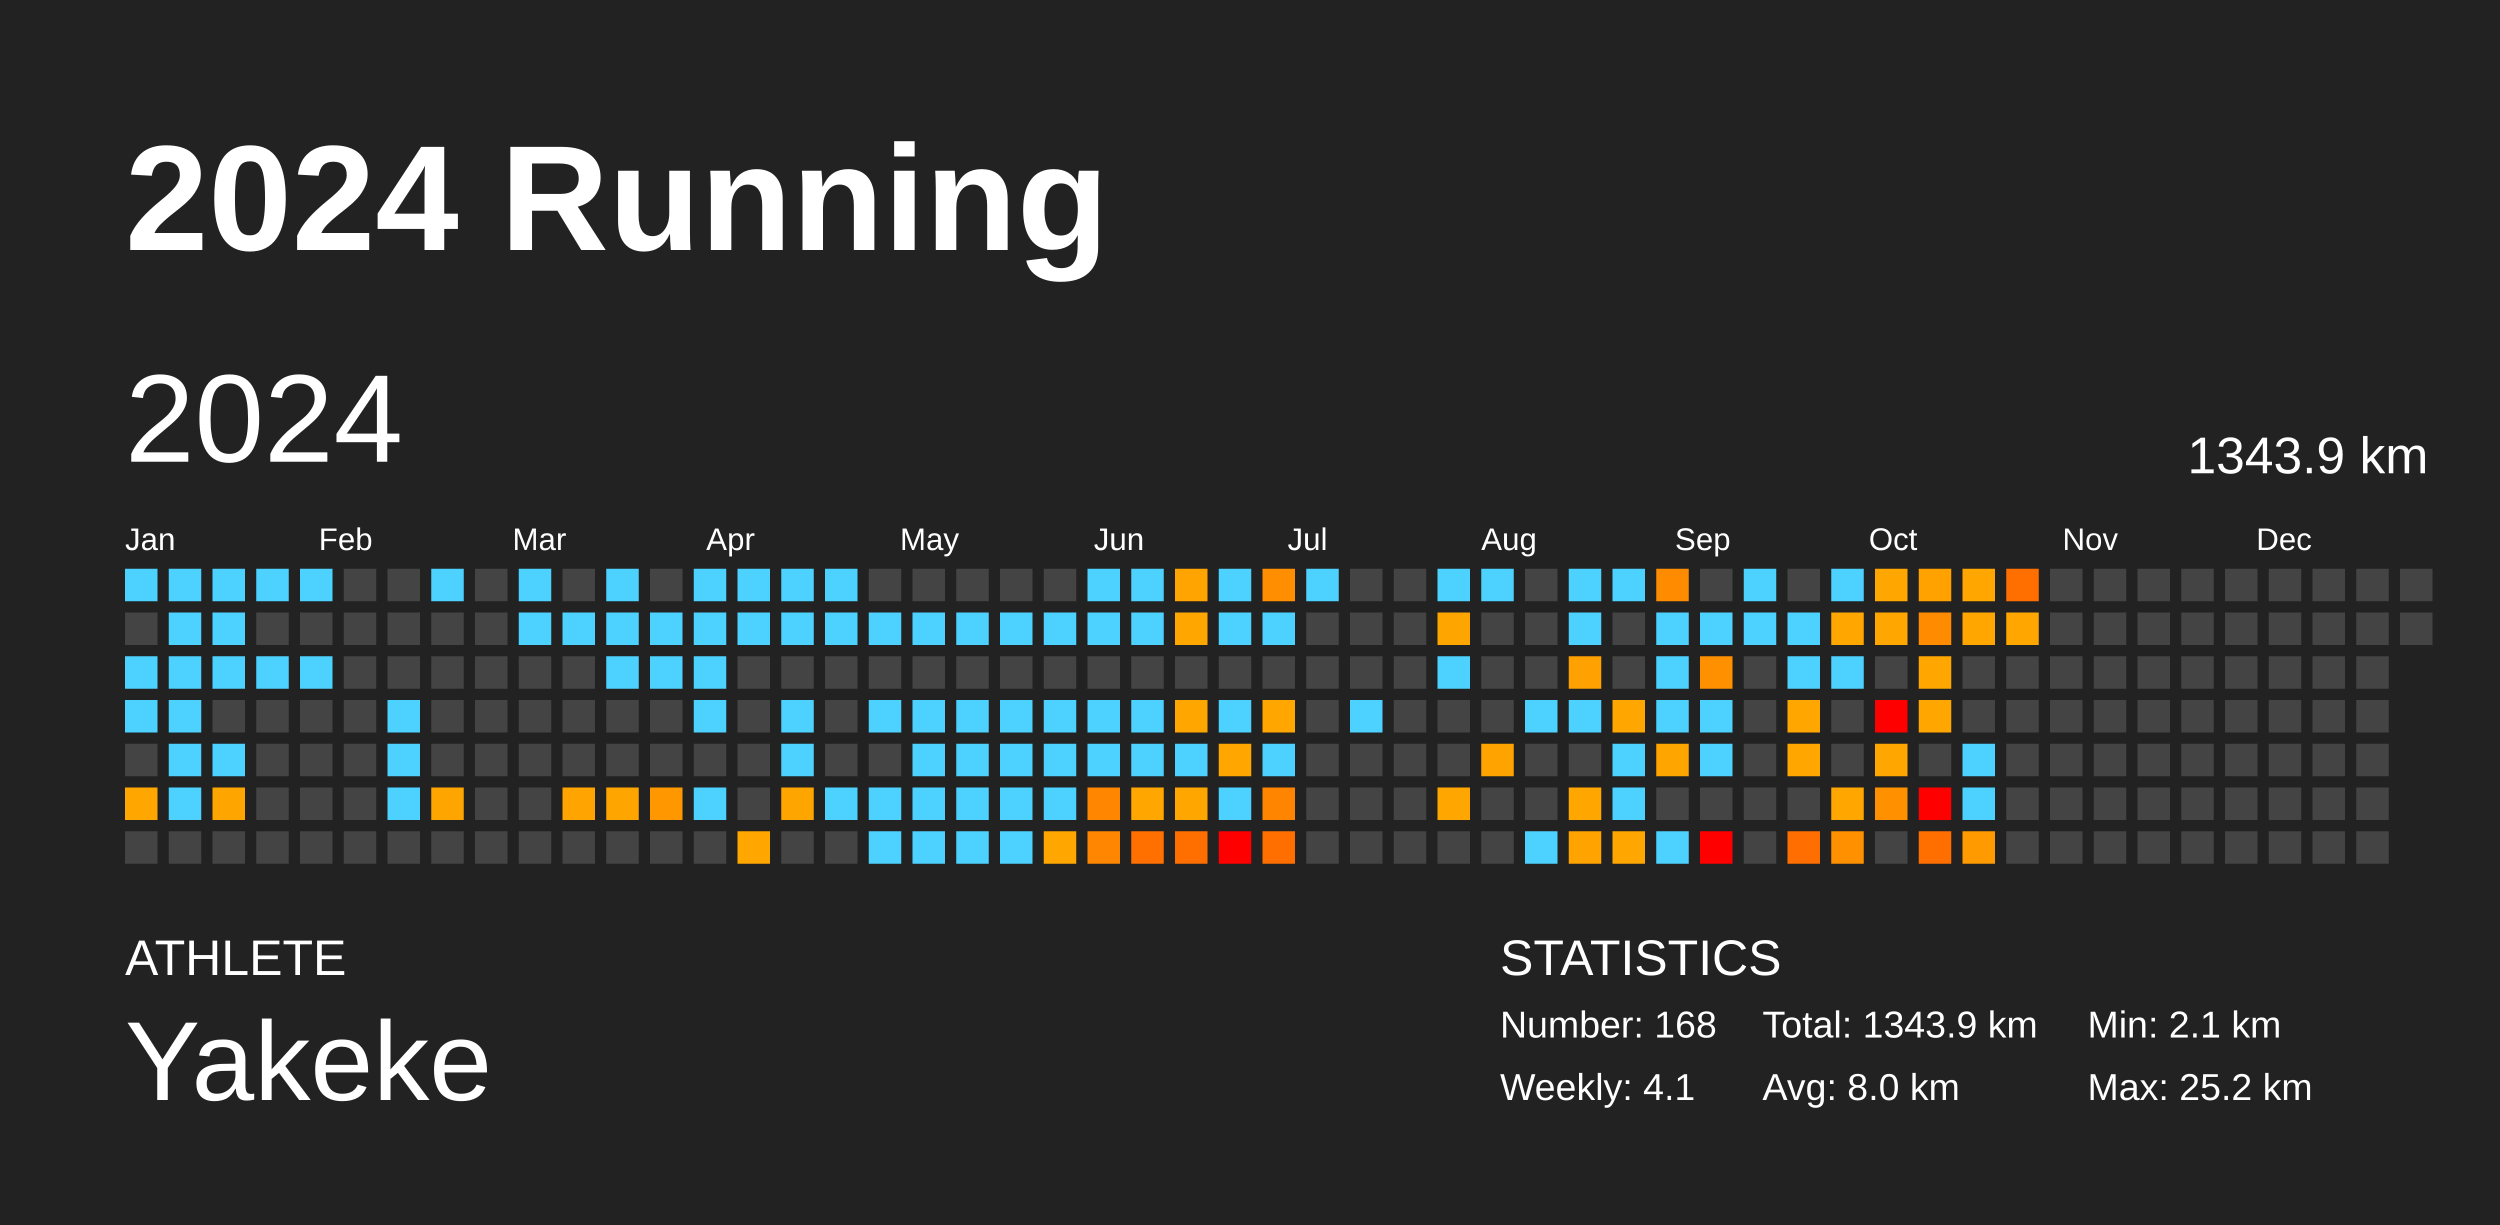
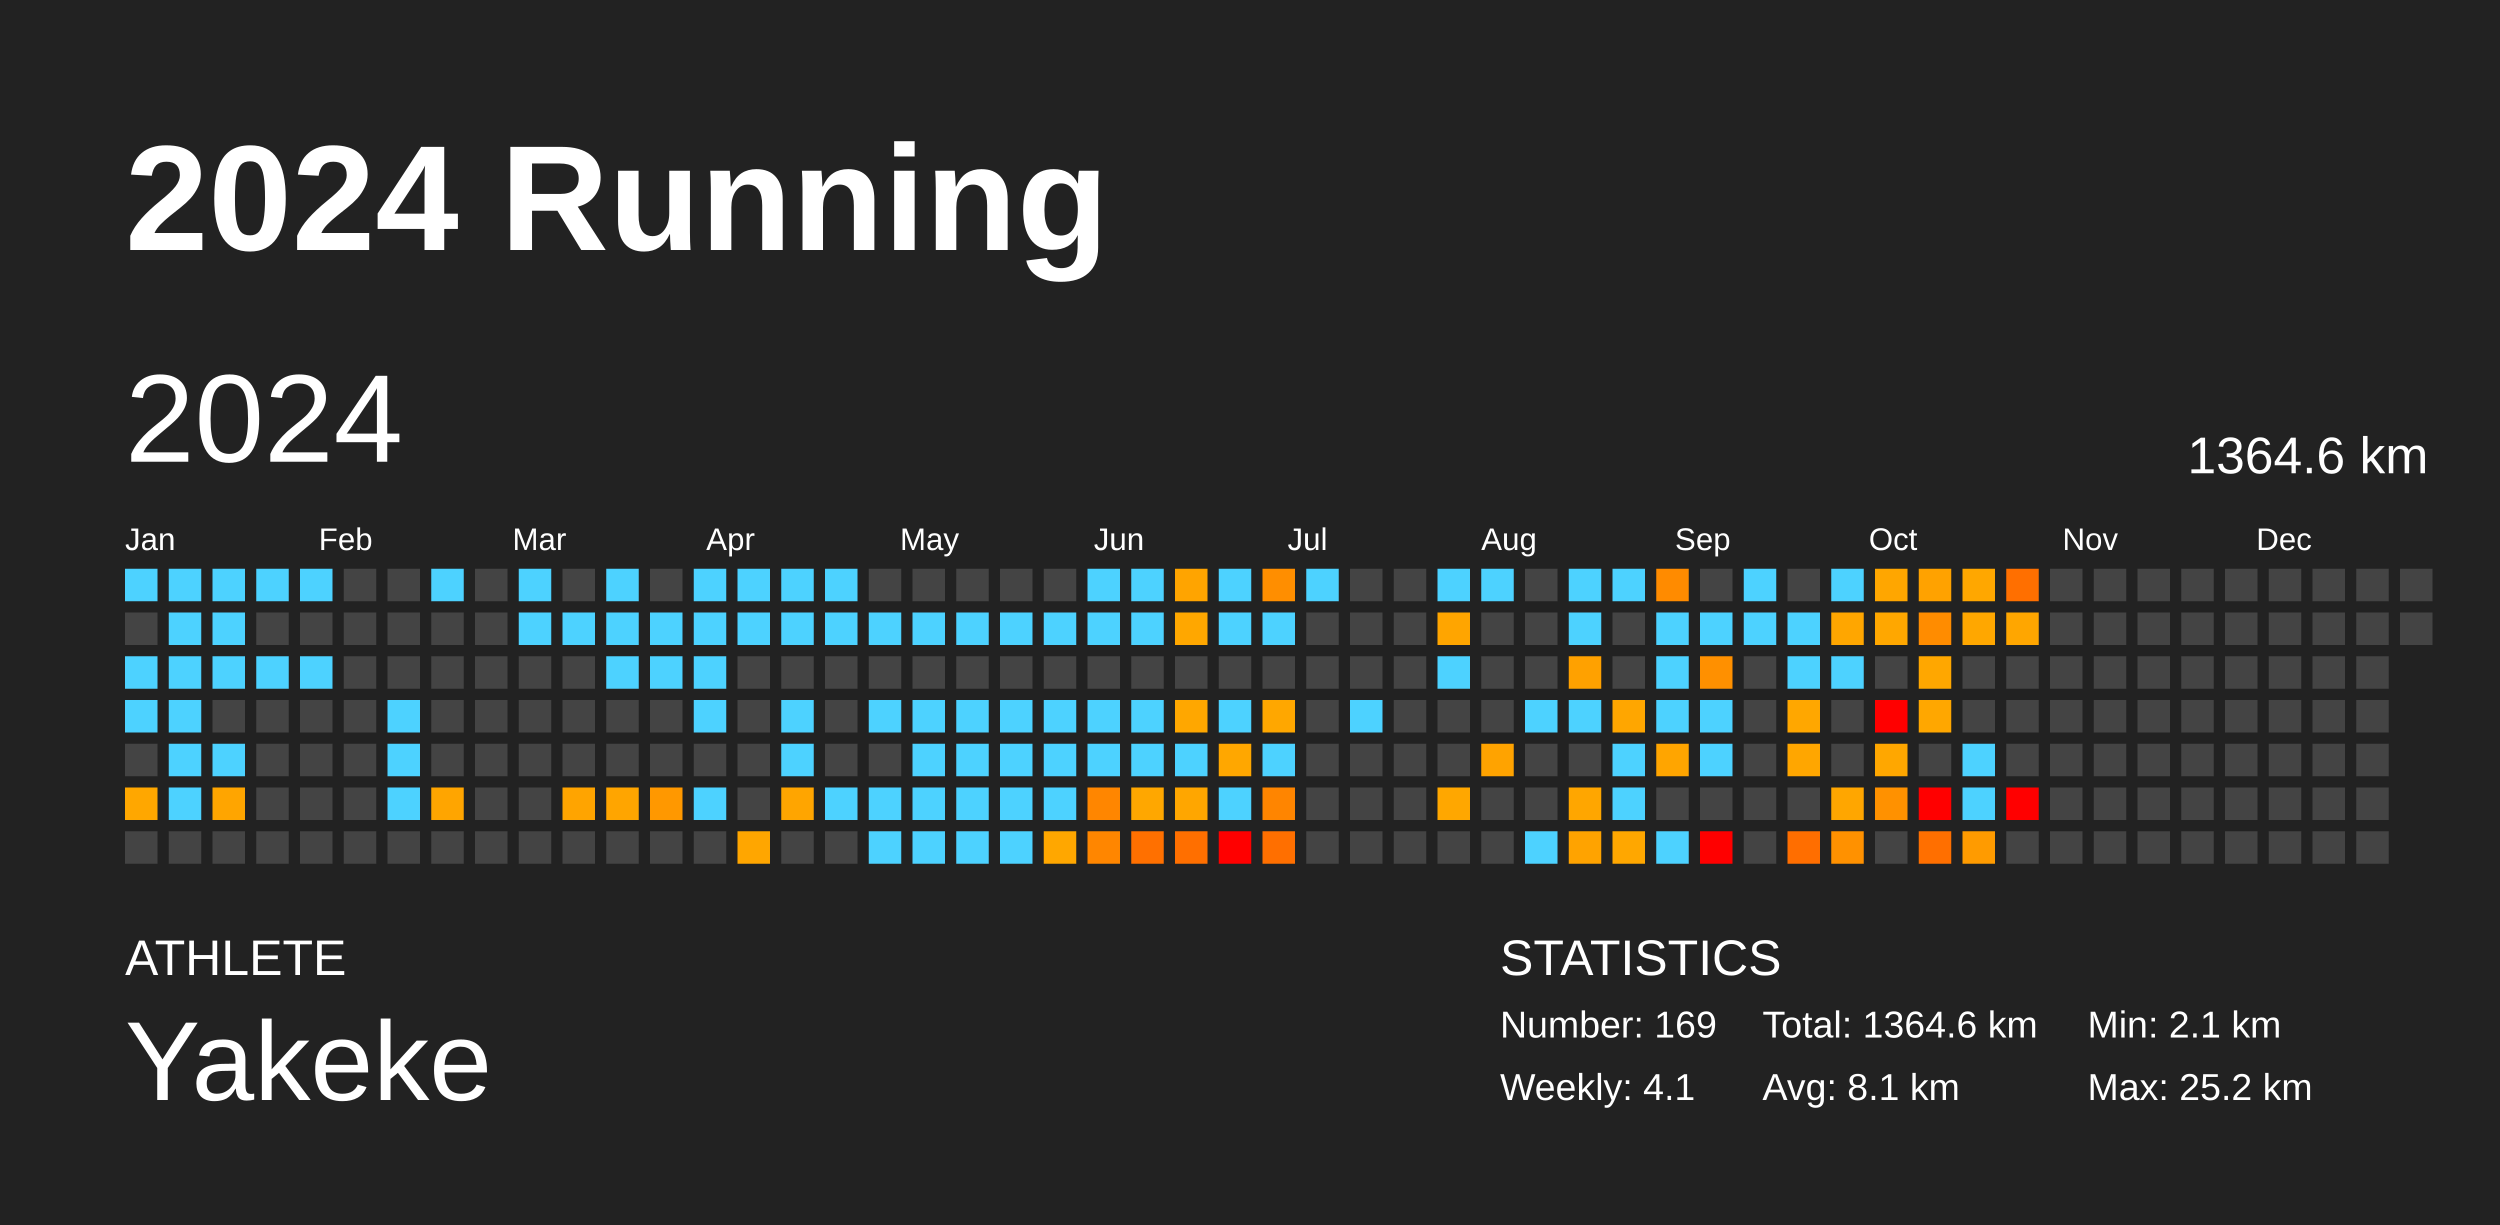
<svg xmlns="http://www.w3.org/2000/svg" baseProfile="full" height="98mm" version="1.1" viewBox="0,0,200,98" width="200mm">
  <defs />
  <rect fill="#222222" height="98" width="200" x="0" y="0" />
  <text fill="#FFFFFF" style="font-size:12px; font-family:Arial; font-weight:bold;" x="10" y="20">2024 Running</text>
  <text fill="#FFFFFF" style="font-size:4px; font-family:Arial" x="10" y="78">ATHLETE</text>
  <text fill="#FFFFFF" style="font-size:9px; font-family:Arial" x="10" y="88">Yakeke</text>
  <text fill="#FFFFFF" style="font-size:4px; font-family:Arial" x="120" y="78">STATISTICS</text>
-   <text fill="#FFFFFF" style="font-size:3px; font-family:Arial" x="120" y="83">Number: 168</text>
+   <text fill="#FFFFFF" style="font-size:3px; font-family:Arial" x="120" y="83">Number: 169</text>
  <text fill="#FFFFFF" style="font-size:3px; font-family:Arial" x="120" y="88">Weekly: 4.1</text>
-   <text fill="#FFFFFF" style="font-size:3px; font-family:Arial" x="141" y="83">Total: 1343.9 km</text>
-   <text fill="#FFFFFF" style="font-size:3px; font-family:Arial" x="141" y="88">Avg: 8.0 km</text>
+   <text fill="#FFFFFF" style="font-size:3px; font-family:Arial" x="141" y="83">Total: 1364.6 km</text>
+   <text fill="#FFFFFF" style="font-size:3px; font-family:Arial" x="141" y="88">Avg: 8.1 km</text>
  <text fill="#FFFFFF" style="font-size:3px; font-family:Arial" x="167" y="83">Min: 2.1 km</text>
  <text fill="#FFFFFF" style="font-size:3px; font-family:Arial" x="167" y="88">Max: 25.2 km</text>
  <text dominant-baseline="hanging" fill="#FFFFFF" style="font-size:10.0px; font-family:Arial;" x="10" y="30">2024</text>
-   <text dominant-baseline="hanging" fill="#FFFFFF" style="font-size:4.125px; font-family:Arial;" x="175" y="35">1343.9 km</text>
+   <text dominant-baseline="hanging" fill="#FFFFFF" style="font-size:4.125px; font-family:Arial;" x="175" y="35">1364.6 km</text>
  <text fill="#FFFFFF" style="font-size:2.5px; font-family:Arial" x="10.0" y="44">Jan</text>
  <text fill="#FFFFFF" style="font-size:2.5px; font-family:Arial" x="25.5" y="44">Feb</text>
  <text fill="#FFFFFF" style="font-size:2.5px; font-family:Arial" x="41.0" y="44">Mar</text>
  <text fill="#FFFFFF" style="font-size:2.5px; font-family:Arial" x="56.5" y="44">Apr</text>
  <text fill="#FFFFFF" style="font-size:2.5px; font-family:Arial" x="72.0" y="44">May</text>
  <text fill="#FFFFFF" style="font-size:2.5px; font-family:Arial" x="87.5" y="44">Jun</text>
  <text fill="#FFFFFF" style="font-size:2.5px; font-family:Arial" x="103.0" y="44">Jul</text>
  <text fill="#FFFFFF" style="font-size:2.5px; font-family:Arial" x="118.5" y="44">Aug</text>
  <text fill="#FFFFFF" style="font-size:2.5px; font-family:Arial" x="134.0" y="44">Sep</text>
  <text fill="#FFFFFF" style="font-size:2.5px; font-family:Arial" x="149.5" y="44">Oct</text>
  <text fill="#FFFFFF" style="font-size:2.5px; font-family:Arial" x="165.0" y="44">Nov</text>
  <text fill="#FFFFFF" style="font-size:2.5px; font-family:Arial" x="180.5" y="44">Dec</text>
  <rect fill="#4dd2ff" height="2.6" width="2.6" x="10.0" y="45.5" />
  <rect fill="#444444" height="2.6" width="2.6" x="10.0" y="49.0" />
  <rect fill="#4dd2ff" height="2.6" width="2.6" x="10.0" y="52.5" />
  <rect fill="#4dd2ff" height="2.6" width="2.6" x="10.0" y="56.0" />
  <rect fill="#444444" height="2.6" width="2.6" x="10.0" y="59.5" />
  <rect fill="#ffa700" height="2.6" width="2.6" x="10.0" y="63.0" />
  <rect fill="#444444" height="2.6" width="2.6" x="10.0" y="66.5" />
  <rect fill="#4dd2ff" height="2.6" width="2.6" x="13.5" y="45.5" />
  <rect fill="#4dd2ff" height="2.6" width="2.6" x="13.5" y="49.0" />
  <rect fill="#4dd2ff" height="2.6" width="2.6" x="13.5" y="52.5" />
  <rect fill="#4dd2ff" height="2.6" width="2.6" x="13.5" y="56.0" />
  <rect fill="#4dd2ff" height="2.6" width="2.6" x="13.5" y="59.5" />
  <rect fill="#4dd2ff" height="2.6" width="2.6" x="13.5" y="63.0" />
  <rect fill="#444444" height="2.6" width="2.6" x="13.5" y="66.5" />
  <rect fill="#4dd2ff" height="2.6" width="2.6" x="17.0" y="45.5" />
  <rect fill="#4dd2ff" height="2.6" width="2.6" x="17.0" y="49.0" />
  <rect fill="#4dd2ff" height="2.6" width="2.6" x="17.0" y="52.5" />
  <rect fill="#444444" height="2.6" width="2.6" x="17.0" y="56.0" />
  <rect fill="#4dd2ff" height="2.6" width="2.6" x="17.0" y="59.5" />
  <rect fill="#ffa500" height="2.6" width="2.6" x="17.0" y="63.0" />
  <rect fill="#444444" height="2.6" width="2.6" x="17.0" y="66.5" />
  <rect fill="#4dd2ff" height="2.6" width="2.6" x="20.5" y="45.5" />
  <rect fill="#444444" height="2.6" width="2.6" x="20.5" y="49.0" />
  <rect fill="#4dd2ff" height="2.6" width="2.6" x="20.5" y="52.5" />
  <rect fill="#444444" height="2.6" width="2.6" x="20.5" y="56.0" />
  <rect fill="#444444" height="2.6" width="2.6" x="20.5" y="59.5" />
  <rect fill="#444444" height="2.6" width="2.6" x="20.5" y="63.0" />
  <rect fill="#444444" height="2.6" width="2.6" x="20.5" y="66.5" />
  <rect fill="#4dd2ff" height="2.6" width="2.6" x="24.0" y="45.5" />
  <rect fill="#444444" height="2.6" width="2.6" x="24.0" y="49.0" />
  <rect fill="#4dd2ff" height="2.6" width="2.6" x="24.0" y="52.5" />
  <rect fill="#444444" height="2.6" width="2.6" x="24.0" y="56.0" />
  <rect fill="#444444" height="2.6" width="2.6" x="24.0" y="59.5" />
  <rect fill="#444444" height="2.6" width="2.6" x="24.0" y="63.0" />
  <rect fill="#444444" height="2.6" width="2.6" x="24.0" y="66.5" />
  <rect fill="#444444" height="2.6" width="2.6" x="27.5" y="45.5" />
  <rect fill="#444444" height="2.6" width="2.6" x="27.5" y="49.0" />
  <rect fill="#444444" height="2.6" width="2.6" x="27.5" y="52.5" />
  <rect fill="#444444" height="2.6" width="2.6" x="27.5" y="56.0" />
  <rect fill="#444444" height="2.6" width="2.6" x="27.5" y="59.5" />
  <rect fill="#444444" height="2.6" width="2.6" x="27.5" y="63.0" />
  <rect fill="#444444" height="2.6" width="2.6" x="27.5" y="66.5" />
  <rect fill="#444444" height="2.6" width="2.6" x="31.0" y="45.5" />
  <rect fill="#444444" height="2.6" width="2.6" x="31.0" y="49.0" />
  <rect fill="#444444" height="2.6" width="2.6" x="31.0" y="52.5" />
  <rect fill="#4dd2ff" height="2.6" width="2.6" x="31.0" y="56.0" />
  <rect fill="#4dd2ff" height="2.6" width="2.6" x="31.0" y="59.5" />
  <rect fill="#4dd2ff" height="2.6" width="2.6" x="31.0" y="63.0" />
  <rect fill="#444444" height="2.6" width="2.6" x="31.0" y="66.5" />
  <rect fill="#4dd2ff" height="2.6" width="2.6" x="34.5" y="45.5" />
  <rect fill="#444444" height="2.6" width="2.6" x="34.5" y="49.0" />
  <rect fill="#444444" height="2.6" width="2.6" x="34.5" y="52.5" />
  <rect fill="#444444" height="2.6" width="2.6" x="34.5" y="56.0" />
  <rect fill="#444444" height="2.6" width="2.6" x="34.5" y="59.5" />
  <rect fill="#ffa500" height="2.6" width="2.6" x="34.5" y="63.0" />
  <rect fill="#444444" height="2.6" width="2.6" x="34.5" y="66.5" />
  <rect fill="#444444" height="2.6" width="2.6" x="38.0" y="45.5" />
  <rect fill="#444444" height="2.6" width="2.6" x="38.0" y="49.0" />
  <rect fill="#444444" height="2.6" width="2.6" x="38.0" y="52.5" />
  <rect fill="#444444" height="2.6" width="2.6" x="38.0" y="56.0" />
  <rect fill="#444444" height="2.6" width="2.6" x="38.0" y="59.5" />
  <rect fill="#444444" height="2.6" width="2.6" x="38.0" y="63.0" />
  <rect fill="#444444" height="2.6" width="2.6" x="38.0" y="66.5" />
  <rect fill="#4dd2ff" height="2.6" width="2.6" x="41.5" y="45.5" />
  <rect fill="#4dd2ff" height="2.6" width="2.6" x="41.5" y="49.0" />
  <rect fill="#444444" height="2.6" width="2.6" x="41.5" y="52.5" />
  <rect fill="#444444" height="2.6" width="2.6" x="41.5" y="56.0" />
  <rect fill="#444444" height="2.6" width="2.6" x="41.5" y="59.5" />
  <rect fill="#444444" height="2.6" width="2.6" x="41.5" y="63.0" />
  <rect fill="#444444" height="2.6" width="2.6" x="41.5" y="66.5" />
  <rect fill="#444444" height="2.6" width="2.6" x="45.0" y="45.5" />
  <rect fill="#4dd2ff" height="2.6" width="2.6" x="45.0" y="49.0" />
  <rect fill="#444444" height="2.6" width="2.6" x="45.0" y="52.5" />
  <rect fill="#444444" height="2.6" width="2.6" x="45.0" y="56.0" />
  <rect fill="#444444" height="2.6" width="2.6" x="45.0" y="59.5" />
  <rect fill="#ffa400" height="2.6" width="2.6" x="45.0" y="63.0" />
  <rect fill="#444444" height="2.6" width="2.6" x="45.0" y="66.5" />
  <rect fill="#4dd2ff" height="2.6" width="2.6" x="48.5" y="45.5" />
  <rect fill="#4dd2ff" height="2.6" width="2.6" x="48.5" y="49.0" />
  <rect fill="#4dd2ff" height="2.6" width="2.6" x="48.5" y="52.5" />
  <rect fill="#444444" height="2.6" width="2.6" x="48.5" y="56.0" />
  <rect fill="#444444" height="2.6" width="2.6" x="48.5" y="59.5" />
  <rect fill="#ffa500" height="2.6" width="2.6" x="48.5" y="63.0" />
  <rect fill="#444444" height="2.6" width="2.6" x="48.5" y="66.5" />
  <rect fill="#444444" height="2.6" width="2.6" x="52.0" y="45.5" />
  <rect fill="#4dd2ff" height="2.6" width="2.6" x="52.0" y="49.0" />
  <rect fill="#4dd2ff" height="2.6" width="2.6" x="52.0" y="52.5" />
  <rect fill="#444444" height="2.6" width="2.6" x="52.0" y="56.0" />
  <rect fill="#444444" height="2.6" width="2.6" x="52.0" y="59.5" />
  <rect fill="#ff9800" height="2.6" width="2.6" x="52.0" y="63.0" />
  <rect fill="#444444" height="2.6" width="2.6" x="52.0" y="66.5" />
  <rect fill="#4dd2ff" height="2.6" width="2.6" x="55.5" y="45.5" />
  <rect fill="#4dd2ff" height="2.6" width="2.6" x="55.5" y="49.0" />
  <rect fill="#4dd2ff" height="2.6" width="2.6" x="55.5" y="52.5" />
  <rect fill="#4dd2ff" height="2.6" width="2.6" x="55.5" y="56.0" />
  <rect fill="#444444" height="2.6" width="2.6" x="55.5" y="59.5" />
  <rect fill="#4dd2ff" height="2.6" width="2.6" x="55.5" y="63.0" />
  <rect fill="#444444" height="2.6" width="2.6" x="55.5" y="66.5" />
  <rect fill="#4dd2ff" height="2.6" width="2.6" x="59.0" y="45.5" />
  <rect fill="#4dd2ff" height="2.6" width="2.6" x="59.0" y="49.0" />
  <rect fill="#444444" height="2.6" width="2.6" x="59.0" y="52.5" />
  <rect fill="#444444" height="2.6" width="2.6" x="59.0" y="56.0" />
  <rect fill="#444444" height="2.6" width="2.6" x="59.0" y="59.5" />
  <rect fill="#444444" height="2.6" width="2.6" x="59.0" y="63.0" />
  <rect fill="#ffa600" height="2.6" width="2.6" x="59.0" y="66.5" />
  <rect fill="#4dd2ff" height="2.6" width="2.6" x="62.5" y="45.5" />
  <rect fill="#4dd2ff" height="2.6" width="2.6" x="62.5" y="49.0" />
  <rect fill="#444444" height="2.6" width="2.6" x="62.5" y="52.5" />
  <rect fill="#4dd2ff" height="2.6" width="2.6" x="62.5" y="56.0" />
  <rect fill="#4dd2ff" height="2.6" width="2.6" x="62.5" y="59.5" />
  <rect fill="#ffa500" height="2.6" width="2.6" x="62.5" y="63.0" />
  <rect fill="#444444" height="2.6" width="2.6" x="62.5" y="66.5" />
  <rect fill="#4dd2ff" height="2.6" width="2.6" x="66.0" y="45.5" />
  <rect fill="#4dd2ff" height="2.6" width="2.6" x="66.0" y="49.0" />
  <rect fill="#444444" height="2.6" width="2.6" x="66.0" y="52.5" />
  <rect fill="#444444" height="2.6" width="2.6" x="66.0" y="56.0" />
  <rect fill="#444444" height="2.6" width="2.6" x="66.0" y="59.5" />
  <rect fill="#4dd2ff" height="2.6" width="2.6" x="66.0" y="63.0" />
  <rect fill="#444444" height="2.6" width="2.6" x="66.0" y="66.5" />
  <rect fill="#444444" height="2.6" width="2.6" x="69.5" y="45.5" />
  <rect fill="#4dd2ff" height="2.6" width="2.6" x="69.5" y="49.0" />
  <rect fill="#444444" height="2.6" width="2.6" x="69.5" y="52.5" />
  <rect fill="#4dd2ff" height="2.6" width="2.6" x="69.5" y="56.0" />
  <rect fill="#444444" height="2.6" width="2.6" x="69.5" y="59.5" />
  <rect fill="#4dd2ff" height="2.6" width="2.6" x="69.5" y="63.0" />
  <rect fill="#4dd2ff" height="2.6" width="2.6" x="69.5" y="66.5" />
  <rect fill="#444444" height="2.6" width="2.6" x="73.0" y="45.5" />
  <rect fill="#4dd2ff" height="2.6" width="2.6" x="73.0" y="49.0" />
  <rect fill="#444444" height="2.6" width="2.6" x="73.0" y="52.5" />
  <rect fill="#4dd2ff" height="2.6" width="2.6" x="73.0" y="56.0" />
  <rect fill="#4dd2ff" height="2.6" width="2.6" x="73.0" y="59.5" />
  <rect fill="#4dd2ff" height="2.6" width="2.6" x="73.0" y="63.0" />
  <rect fill="#4dd2ff" height="2.6" width="2.6" x="73.0" y="66.5" />
  <rect fill="#444444" height="2.6" width="2.6" x="76.5" y="45.5" />
  <rect fill="#4dd2ff" height="2.6" width="2.6" x="76.5" y="49.0" />
  <rect fill="#444444" height="2.6" width="2.6" x="76.5" y="52.5" />
  <rect fill="#4dd2ff" height="2.6" width="2.6" x="76.5" y="56.0" />
  <rect fill="#4dd2ff" height="2.6" width="2.6" x="76.5" y="59.5" />
  <rect fill="#4dd2ff" height="2.6" width="2.6" x="76.5" y="63.0" />
  <rect fill="#4dd2ff" height="2.6" width="2.6" x="76.5" y="66.5" />
  <rect fill="#444444" height="2.6" width="2.6" x="80.0" y="45.5" />
  <rect fill="#4dd2ff" height="2.6" width="2.6" x="80.0" y="49.0" />
  <rect fill="#444444" height="2.6" width="2.6" x="80.0" y="52.5" />
  <rect fill="#4dd2ff" height="2.6" width="2.6" x="80.0" y="56.0" />
  <rect fill="#4dd2ff" height="2.6" width="2.6" x="80.0" y="59.5" />
  <rect fill="#4dd2ff" height="2.6" width="2.6" x="80.0" y="63.0" />
  <rect fill="#4dd2ff" height="2.6" width="2.6" x="80.0" y="66.5" />
  <rect fill="#444444" height="2.6" width="2.6" x="83.5" y="45.5" />
  <rect fill="#4dd2ff" height="2.6" width="2.6" x="83.5" y="49.0" />
  <rect fill="#444444" height="2.6" width="2.6" x="83.5" y="52.5" />
  <rect fill="#4dd2ff" height="2.6" width="2.6" x="83.5" y="56.0" />
  <rect fill="#4dd2ff" height="2.6" width="2.6" x="83.5" y="59.5" />
  <rect fill="#4dd2ff" height="2.6" width="2.6" x="83.5" y="63.0" />
  <rect fill="#ffa700" height="2.6" width="2.6" x="83.5" y="66.5" />
  <rect fill="#4dd2ff" height="2.6" width="2.6" x="87.0" y="45.5" />
  <rect fill="#4dd2ff" height="2.6" width="2.6" x="87.0" y="49.0" />
  <rect fill="#444444" height="2.6" width="2.6" x="87.0" y="52.5" />
  <rect fill="#4dd2ff" height="2.6" width="2.6" x="87.0" y="56.0" />
  <rect fill="#4dd2ff" height="2.6" width="2.6" x="87.0" y="59.5" />
  <rect fill="#ff8600" height="2.6" width="2.6" x="87.0" y="63.0" />
  <rect fill="#ff8600" height="2.6" width="2.6" x="87.0" y="66.5" />
  <rect fill="#4dd2ff" height="2.6" width="2.6" x="90.5" y="45.5" />
  <rect fill="#4dd2ff" height="2.6" width="2.6" x="90.5" y="49.0" />
  <rect fill="#444444" height="2.6" width="2.6" x="90.5" y="52.5" />
  <rect fill="#4dd2ff" height="2.6" width="2.6" x="90.5" y="56.0" />
  <rect fill="#4dd2ff" height="2.6" width="2.6" x="90.5" y="59.5" />
  <rect fill="#ffa700" height="2.6" width="2.6" x="90.5" y="63.0" />
  <rect fill="#ff7000" height="2.6" width="2.6" x="90.5" y="66.5" />
  <rect fill="#ffa400" height="2.6" width="2.6" x="94.0" y="45.5" />
  <rect fill="#ffa700" height="2.6" width="2.6" x="94.0" y="49.0" />
  <rect fill="#444444" height="2.6" width="2.6" x="94.0" y="52.5" />
  <rect fill="#ffa700" height="2.6" width="2.6" x="94.0" y="56.0" />
  <rect fill="#4dd2ff" height="2.6" width="2.6" x="94.0" y="59.5" />
  <rect fill="#ffa600" height="2.6" width="2.6" x="94.0" y="63.0" />
  <rect fill="#ff6f00" height="2.6" width="2.6" x="94.0" y="66.5" />
  <rect fill="#4dd2ff" height="2.6" width="2.6" x="97.5" y="45.5" />
  <rect fill="#4dd2ff" height="2.6" width="2.6" x="97.5" y="49.0" />
  <rect fill="#444444" height="2.6" width="2.6" x="97.5" y="52.5" />
  <rect fill="#4dd2ff" height="2.6" width="2.6" x="97.5" y="56.0" />
  <rect fill="#ffa700" height="2.6" width="2.6" x="97.5" y="59.5" />
  <rect fill="#4dd2ff" height="2.6" width="2.6" x="97.5" y="63.0" />
  <rect fill="red" height="2.6" width="2.6" x="97.5" y="66.5" />
  <rect fill="#ff8e00" height="2.6" width="2.6" x="101.0" y="45.5" />
  <rect fill="#4dd2ff" height="2.6" width="2.6" x="101.0" y="49.0" />
  <rect fill="#444444" height="2.6" width="2.6" x="101.0" y="52.5" />
  <rect fill="#ffa700" height="2.6" width="2.6" x="101.0" y="56.0" />
  <rect fill="#4dd2ff" height="2.6" width="2.6" x="101.0" y="59.5" />
  <rect fill="#ff8500" height="2.6" width="2.6" x="101.0" y="63.0" />
  <rect fill="#ff6f00" height="2.6" width="2.6" x="101.0" y="66.5" />
  <rect fill="#4dd2ff" height="2.6" width="2.6" x="104.5" y="45.5" />
  <rect fill="#444444" height="2.6" width="2.6" x="104.5" y="49.0" />
  <rect fill="#444444" height="2.6" width="2.6" x="104.5" y="52.5" />
  <rect fill="#444444" height="2.6" width="2.6" x="104.5" y="56.0" />
  <rect fill="#444444" height="2.6" width="2.6" x="104.5" y="59.5" />
  <rect fill="#444444" height="2.6" width="2.6" x="104.5" y="63.0" />
  <rect fill="#444444" height="2.6" width="2.6" x="104.5" y="66.5" />
  <rect fill="#444444" height="2.6" width="2.6" x="108.0" y="45.5" />
  <rect fill="#444444" height="2.6" width="2.6" x="108.0" y="49.0" />
  <rect fill="#444444" height="2.6" width="2.6" x="108.0" y="52.5" />
  <rect fill="#4dd2ff" height="2.6" width="2.6" x="108.0" y="56.0" />
  <rect fill="#444444" height="2.6" width="2.6" x="108.0" y="59.5" />
  <rect fill="#444444" height="2.6" width="2.6" x="108.0" y="63.0" />
  <rect fill="#444444" height="2.6" width="2.6" x="108.0" y="66.5" />
  <rect fill="#444444" height="2.6" width="2.6" x="111.5" y="45.5" />
  <rect fill="#444444" height="2.6" width="2.6" x="111.5" y="49.0" />
  <rect fill="#444444" height="2.6" width="2.6" x="111.5" y="52.5" />
  <rect fill="#444444" height="2.6" width="2.6" x="111.5" y="56.0" />
  <rect fill="#444444" height="2.6" width="2.6" x="111.5" y="59.5" />
  <rect fill="#444444" height="2.6" width="2.6" x="111.5" y="63.0" />
  <rect fill="#444444" height="2.6" width="2.6" x="111.5" y="66.5" />
  <rect fill="#4dd2ff" height="2.6" width="2.6" x="115.0" y="45.5" />
  <rect fill="#ffa500" height="2.6" width="2.6" x="115.0" y="49.0" />
  <rect fill="#4dd2ff" height="2.6" width="2.6" x="115.0" y="52.5" />
  <rect fill="#444444" height="2.6" width="2.6" x="115.0" y="56.0" />
  <rect fill="#444444" height="2.6" width="2.6" x="115.0" y="59.5" />
  <rect fill="#ffa700" height="2.6" width="2.6" x="115.0" y="63.0" />
  <rect fill="#444444" height="2.6" width="2.6" x="115.0" y="66.5" />
  <rect fill="#4dd2ff" height="2.6" width="2.6" x="118.5" y="45.5" />
  <rect fill="#444444" height="2.6" width="2.6" x="118.5" y="49.0" />
  <rect fill="#444444" height="2.6" width="2.6" x="118.5" y="52.5" />
  <rect fill="#444444" height="2.6" width="2.6" x="118.5" y="56.0" />
  <rect fill="#ffa300" height="2.6" width="2.6" x="118.5" y="59.5" />
  <rect fill="#444444" height="2.6" width="2.6" x="118.5" y="63.0" />
  <rect fill="#444444" height="2.6" width="2.6" x="118.5" y="66.5" />
  <rect fill="#444444" height="2.6" width="2.6" x="122.0" y="45.5" />
  <rect fill="#444444" height="2.6" width="2.6" x="122.0" y="49.0" />
  <rect fill="#444444" height="2.6" width="2.6" x="122.0" y="52.5" />
  <rect fill="#4dd2ff" height="2.6" width="2.6" x="122.0" y="56.0" />
  <rect fill="#444444" height="2.6" width="2.6" x="122.0" y="59.5" />
  <rect fill="#444444" height="2.6" width="2.6" x="122.0" y="63.0" />
  <rect fill="#4dd2ff" height="2.6" width="2.6" x="122.0" y="66.5" />
  <rect fill="#4dd2ff" height="2.6" width="2.6" x="125.5" y="45.5" />
  <rect fill="#4dd2ff" height="2.6" width="2.6" x="125.5" y="49.0" />
  <rect fill="#ffa100" height="2.6" width="2.6" x="125.5" y="52.5" />
  <rect fill="#4dd2ff" height="2.6" width="2.6" x="125.5" y="56.0" />
  <rect fill="#444444" height="2.6" width="2.6" x="125.5" y="59.5" />
  <rect fill="#ffa600" height="2.6" width="2.6" x="125.5" y="63.0" />
  <rect fill="#ffa300" height="2.6" width="2.6" x="125.5" y="66.5" />
  <rect fill="#4dd2ff" height="2.6" width="2.6" x="129.0" y="45.5" />
  <rect fill="#444444" height="2.6" width="2.6" x="129.0" y="49.0" />
  <rect fill="#444444" height="2.6" width="2.6" x="129.0" y="52.5" />
  <rect fill="#ffa600" height="2.6" width="2.6" x="129.0" y="56.0" />
  <rect fill="#4dd2ff" height="2.6" width="2.6" x="129.0" y="59.5" />
  <rect fill="#4dd2ff" height="2.6" width="2.6" x="129.0" y="63.0" />
  <rect fill="#ffa700" height="2.6" width="2.6" x="129.0" y="66.5" />
  <rect fill="#ff8b00" height="2.6" width="2.6" x="132.5" y="45.5" />
  <rect fill="#4dd2ff" height="2.6" width="2.6" x="132.5" y="49.0" />
  <rect fill="#4dd2ff" height="2.6" width="2.6" x="132.5" y="52.5" />
  <rect fill="#4dd2ff" height="2.6" width="2.6" x="132.5" y="56.0" />
  <rect fill="#ffa500" height="2.6" width="2.6" x="132.5" y="59.5" />
  <rect fill="#444444" height="2.6" width="2.6" x="132.5" y="63.0" />
  <rect fill="#4dd2ff" height="2.6" width="2.6" x="132.5" y="66.5" />
  <rect fill="#444444" height="2.6" width="2.6" x="136.0" y="45.5" />
  <rect fill="#4dd2ff" height="2.6" width="2.6" x="136.0" y="49.0" />
  <rect fill="#ff9000" height="2.6" width="2.6" x="136.0" y="52.5" />
  <rect fill="#4dd2ff" height="2.6" width="2.6" x="136.0" y="56.0" />
  <rect fill="#4dd2ff" height="2.6" width="2.6" x="136.0" y="59.5" />
  <rect fill="#444444" height="2.6" width="2.6" x="136.0" y="63.0" />
  <rect fill="red" height="2.6" width="2.6" x="136.0" y="66.5" />
  <rect fill="#4dd2ff" height="2.6" width="2.6" x="139.5" y="45.5" />
  <rect fill="#4dd2ff" height="2.6" width="2.6" x="139.5" y="49.0" />
  <rect fill="#444444" height="2.6" width="2.6" x="139.5" y="52.5" />
  <rect fill="#444444" height="2.6" width="2.6" x="139.5" y="56.0" />
  <rect fill="#444444" height="2.6" width="2.6" x="139.5" y="59.5" />
  <rect fill="#444444" height="2.6" width="2.6" x="139.5" y="63.0" />
  <rect fill="#444444" height="2.6" width="2.6" x="139.5" y="66.5" />
  <rect fill="#444444" height="2.6" width="2.6" x="143.0" y="45.5" />
  <rect fill="#4dd2ff" height="2.6" width="2.6" x="143.0" y="49.0" />
  <rect fill="#4dd2ff" height="2.6" width="2.6" x="143.0" y="52.5" />
  <rect fill="#ffa700" height="2.6" width="2.6" x="143.0" y="56.0" />
  <rect fill="#ffa600" height="2.6" width="2.6" x="143.0" y="59.5" />
  <rect fill="#444444" height="2.6" width="2.6" x="143.0" y="63.0" />
  <rect fill="#ff6e00" height="2.6" width="2.6" x="143.0" y="66.5" />
  <rect fill="#4dd2ff" height="2.6" width="2.6" x="146.5" y="45.5" />
  <rect fill="#ffa600" height="2.6" width="2.6" x="146.5" y="49.0" />
  <rect fill="#4dd2ff" height="2.6" width="2.6" x="146.5" y="52.5" />
  <rect fill="#444444" height="2.6" width="2.6" x="146.5" y="56.0" />
  <rect fill="#444444" height="2.6" width="2.6" x="146.5" y="59.5" />
  <rect fill="#ffa600" height="2.6" width="2.6" x="146.5" y="63.0" />
  <rect fill="#ff9100" height="2.6" width="2.6" x="146.5" y="66.5" />
  <rect fill="#ffa600" height="2.6" width="2.6" x="150.0" y="45.5" />
  <rect fill="#ffa700" height="2.6" width="2.6" x="150.0" y="49.0" />
  <rect fill="#444444" height="2.6" width="2.6" x="150.0" y="52.5" />
  <rect fill="red" height="2.6" width="2.6" x="150.0" y="56.0" />
  <rect fill="#ffa700" height="2.6" width="2.6" x="150.0" y="59.5" />
  <rect fill="#ff9100" height="2.6" width="2.6" x="150.0" y="63.0" />
  <rect fill="#444444" height="2.6" width="2.6" x="150.0" y="66.5" />
  <rect fill="#ffa200" height="2.6" width="2.6" x="153.5" y="45.5" />
  <rect fill="#ff8c00" height="2.6" width="2.6" x="153.5" y="49.0" />
  <rect fill="#ffa700" height="2.6" width="2.6" x="153.5" y="52.5" />
  <rect fill="#ffa700" height="2.6" width="2.6" x="153.5" y="56.0" />
  <rect fill="#444444" height="2.6" width="2.6" x="153.5" y="59.5" />
  <rect fill="red" height="2.6" width="2.6" x="153.5" y="63.0" />
  <rect fill="#ff6f00" height="2.6" width="2.6" x="153.5" y="66.5" />
  <rect fill="#ffa700" height="2.6" width="2.6" x="157.0" y="45.5" />
  <rect fill="#ffa700" height="2.6" width="2.6" x="157.0" y="49.0" />
  <rect fill="#444444" height="2.6" width="2.6" x="157.0" y="52.5" />
  <rect fill="#444444" height="2.6" width="2.6" x="157.0" y="56.0" />
  <rect fill="#4dd2ff" height="2.6" width="2.6" x="157.0" y="59.5" />
  <rect fill="#4dd2ff" height="2.6" width="2.6" x="157.0" y="63.0" />
  <rect fill="#ff9b00" height="2.6" width="2.6" x="157.0" y="66.5" />
  <rect fill="#ff6f00" height="2.6" width="2.6" x="160.5" y="45.5" />
  <rect fill="#ffa600" height="2.6" width="2.6" x="160.5" y="49.0" />
  <rect fill="#444444" height="2.6" width="2.6" x="160.5" y="52.5" />
  <rect fill="#444444" height="2.6" width="2.6" x="160.5" y="56.0" />
  <rect fill="#444444" height="2.6" width="2.6" x="160.5" y="59.5" />
-   <rect fill="#444444" height="2.6" width="2.6" x="160.5" y="63.0" />
+   <rect fill="red" height="2.6" width="2.6" x="160.5" y="63.0" />
  <rect fill="#444444" height="2.6" width="2.6" x="160.5" y="66.5" />
  <rect fill="#444444" height="2.6" width="2.6" x="164.0" y="45.5" />
  <rect fill="#444444" height="2.6" width="2.6" x="164.0" y="49.0" />
  <rect fill="#444444" height="2.6" width="2.6" x="164.0" y="52.5" />
  <rect fill="#444444" height="2.6" width="2.6" x="164.0" y="56.0" />
  <rect fill="#444444" height="2.6" width="2.6" x="164.0" y="59.5" />
  <rect fill="#444444" height="2.6" width="2.6" x="164.0" y="63.0" />
  <rect fill="#444444" height="2.6" width="2.6" x="164.0" y="66.5" />
  <rect fill="#444444" height="2.6" width="2.6" x="167.5" y="45.5" />
  <rect fill="#444444" height="2.6" width="2.6" x="167.5" y="49.0" />
  <rect fill="#444444" height="2.6" width="2.6" x="167.5" y="52.5" />
  <rect fill="#444444" height="2.6" width="2.6" x="167.5" y="56.0" />
  <rect fill="#444444" height="2.6" width="2.6" x="167.5" y="59.5" />
  <rect fill="#444444" height="2.6" width="2.6" x="167.5" y="63.0" />
  <rect fill="#444444" height="2.6" width="2.6" x="167.5" y="66.5" />
  <rect fill="#444444" height="2.6" width="2.6" x="171.0" y="45.5" />
  <rect fill="#444444" height="2.6" width="2.6" x="171.0" y="49.0" />
  <rect fill="#444444" height="2.6" width="2.6" x="171.0" y="52.5" />
  <rect fill="#444444" height="2.6" width="2.6" x="171.0" y="56.0" />
  <rect fill="#444444" height="2.6" width="2.6" x="171.0" y="59.5" />
  <rect fill="#444444" height="2.6" width="2.6" x="171.0" y="63.0" />
  <rect fill="#444444" height="2.6" width="2.6" x="171.0" y="66.5" />
  <rect fill="#444444" height="2.6" width="2.6" x="174.5" y="45.5" />
  <rect fill="#444444" height="2.6" width="2.6" x="174.5" y="49.0" />
  <rect fill="#444444" height="2.6" width="2.6" x="174.5" y="52.5" />
  <rect fill="#444444" height="2.6" width="2.6" x="174.5" y="56.0" />
  <rect fill="#444444" height="2.6" width="2.6" x="174.5" y="59.5" />
  <rect fill="#444444" height="2.6" width="2.6" x="174.5" y="63.0" />
  <rect fill="#444444" height="2.6" width="2.6" x="174.5" y="66.5" />
  <rect fill="#444444" height="2.6" width="2.6" x="178.0" y="45.5" />
  <rect fill="#444444" height="2.6" width="2.6" x="178.0" y="49.0" />
  <rect fill="#444444" height="2.6" width="2.6" x="178.0" y="52.5" />
  <rect fill="#444444" height="2.6" width="2.6" x="178.0" y="56.0" />
  <rect fill="#444444" height="2.6" width="2.6" x="178.0" y="59.5" />
  <rect fill="#444444" height="2.6" width="2.6" x="178.0" y="63.0" />
  <rect fill="#444444" height="2.6" width="2.6" x="178.0" y="66.5" />
  <rect fill="#444444" height="2.6" width="2.6" x="181.5" y="45.5" />
  <rect fill="#444444" height="2.6" width="2.6" x="181.5" y="49.0" />
  <rect fill="#444444" height="2.6" width="2.6" x="181.5" y="52.5" />
  <rect fill="#444444" height="2.6" width="2.6" x="181.5" y="56.0" />
  <rect fill="#444444" height="2.6" width="2.6" x="181.5" y="59.5" />
  <rect fill="#444444" height="2.6" width="2.6" x="181.5" y="63.0" />
  <rect fill="#444444" height="2.6" width="2.6" x="181.5" y="66.5" />
  <rect fill="#444444" height="2.6" width="2.6" x="185.0" y="45.5" />
  <rect fill="#444444" height="2.6" width="2.6" x="185.0" y="49.0" />
  <rect fill="#444444" height="2.6" width="2.6" x="185.0" y="52.5" />
  <rect fill="#444444" height="2.6" width="2.6" x="185.0" y="56.0" />
  <rect fill="#444444" height="2.6" width="2.6" x="185.0" y="59.5" />
  <rect fill="#444444" height="2.6" width="2.6" x="185.0" y="63.0" />
  <rect fill="#444444" height="2.6" width="2.6" x="185.0" y="66.5" />
  <rect fill="#444444" height="2.6" width="2.6" x="188.5" y="45.5" />
  <rect fill="#444444" height="2.6" width="2.6" x="188.5" y="49.0" />
  <rect fill="#444444" height="2.6" width="2.6" x="188.5" y="52.5" />
  <rect fill="#444444" height="2.6" width="2.6" x="188.5" y="56.0" />
  <rect fill="#444444" height="2.6" width="2.6" x="188.5" y="59.5" />
  <rect fill="#444444" height="2.6" width="2.6" x="188.5" y="63.0" />
  <rect fill="#444444" height="2.6" width="2.6" x="188.5" y="66.5" />
  <rect fill="#444444" height="2.6" width="2.6" x="192.0" y="45.5" />
  <rect fill="#444444" height="2.6" width="2.6" x="192.0" y="49.0" />
</svg>
